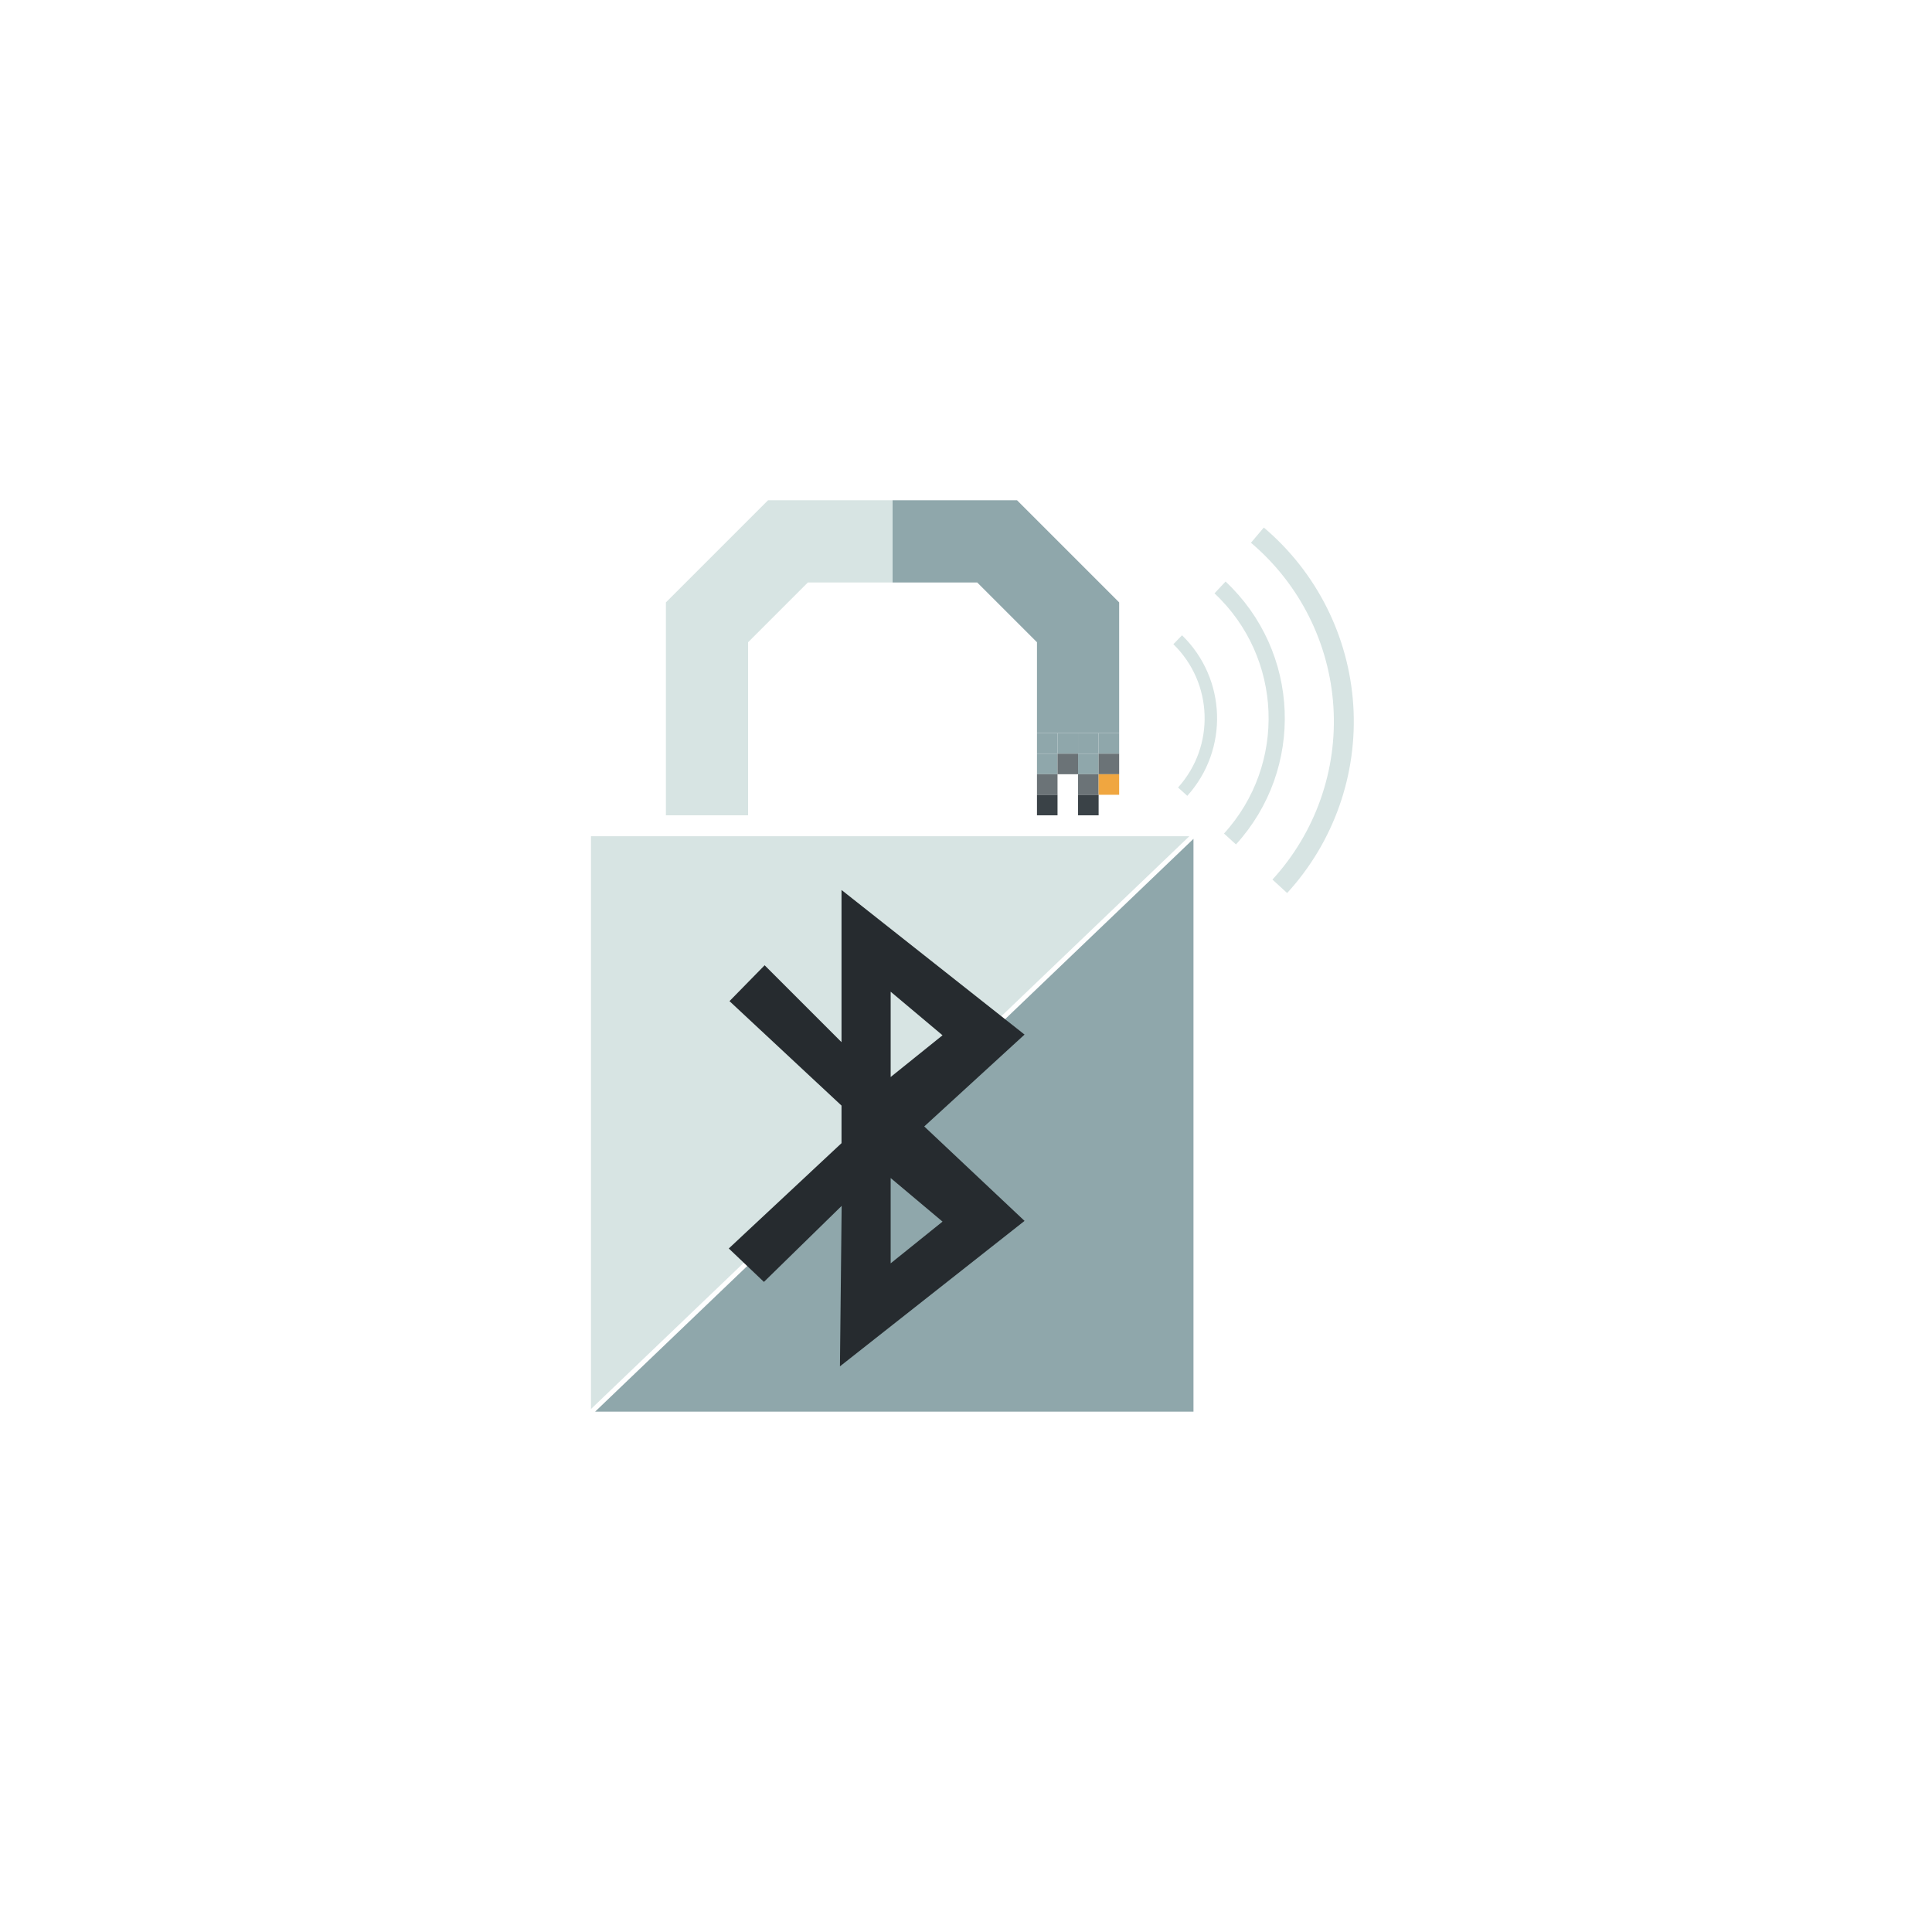
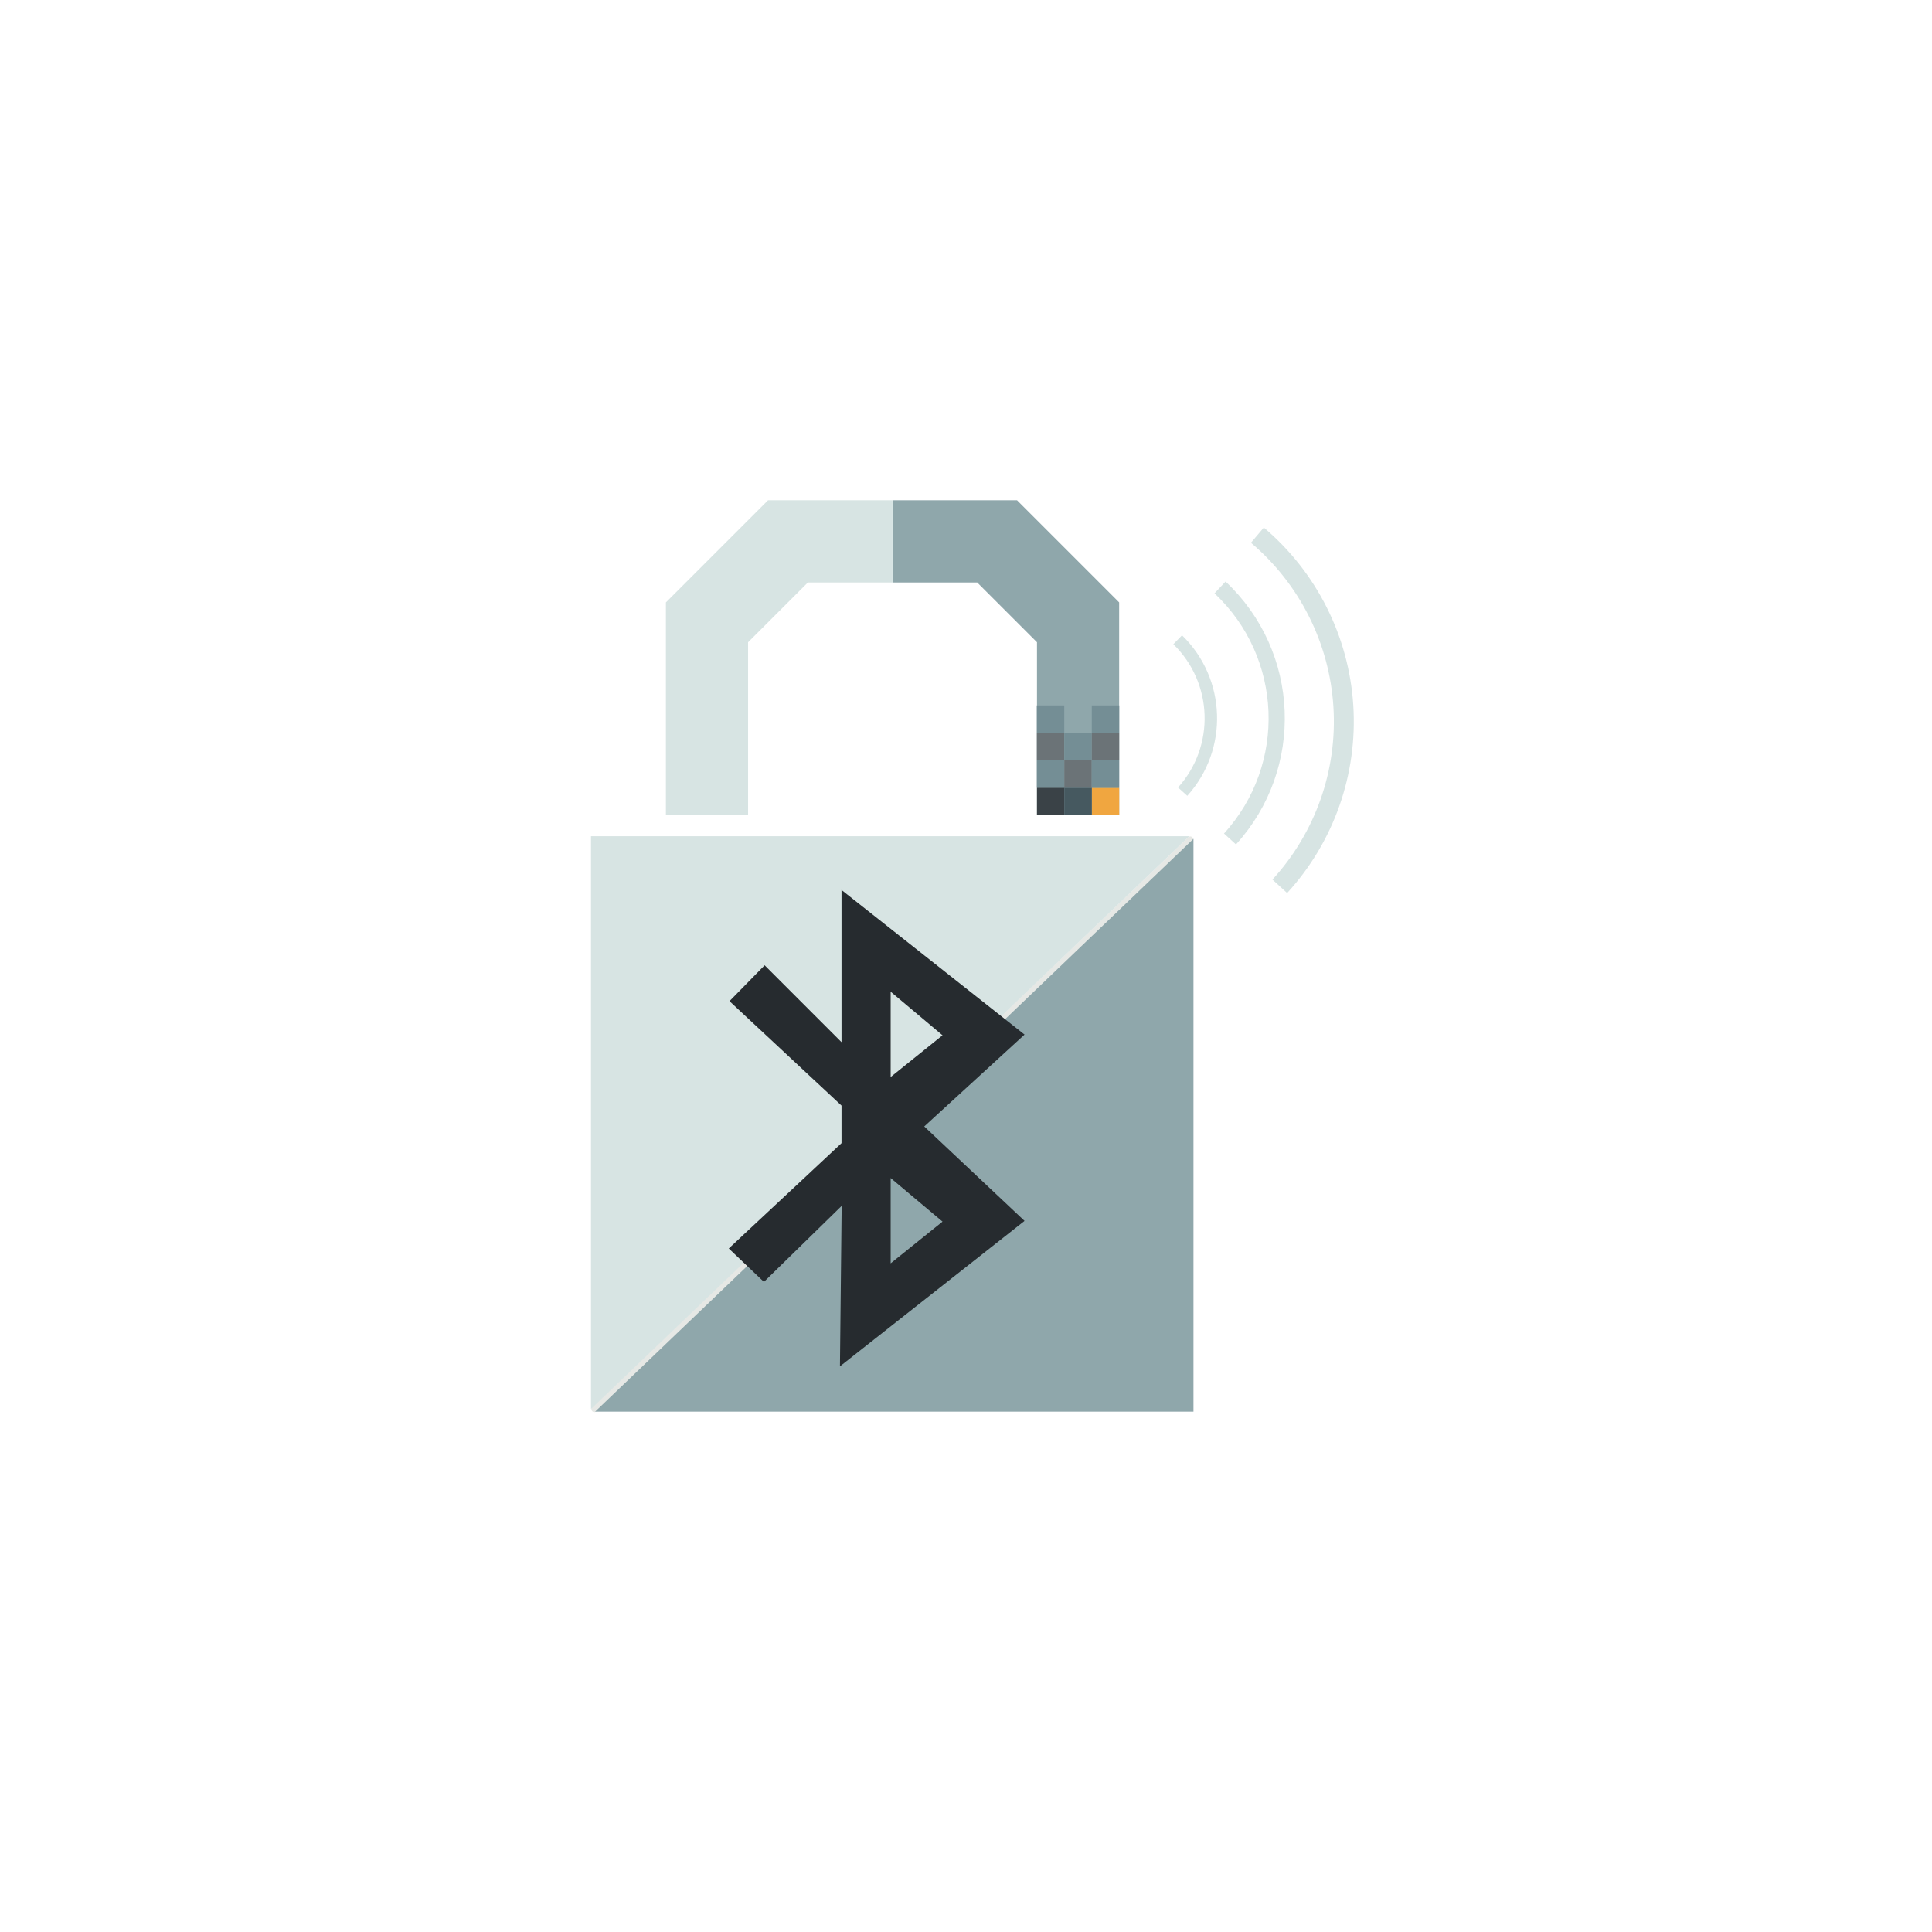
<svg xmlns="http://www.w3.org/2000/svg" width="512" height="512" viewBox="0 0 512 512">
-   <g transform="translate(256 256) scale(0.66) translate(-284 -265)">
-     <path d="M133.415 212.887V442.891L373.68 212.887Z" fill="#d7e4e3" />
-     <path d="M375.34 443.943V213.939L135.075 443.943Z" fill="#8fa7ab" />
-     <path d="M254.5 78h50l41 41v52.5h-33V135l-24-24h-34Z" fill="#8fa7ab" />
-     <path d="M254.5 78h-50l-41 41v85.5h33V135l24-24h34Z" fill="#d7e4e3" />
-     <rect x="312.5" y="171.5" width="8.25" height="8.25" fill="#8fa7ab" />
-     <rect x="320.75" y="171.5" width="8.25" height="8.25" fill="#8fa7ab" />
-     <rect x="329.0" y="171.5" width="8.25" height="8.25" fill="#8fa7ab" />
-     <rect x="337.25" y="171.5" width="8.25" height="8.25" fill="#8fa7ab" />
-     <rect x="312.5" y="179.75" width="8.25" height="8.25" fill="#8fa7ab" />
-     <rect x="320.75" y="179.75" width="8.25" height="8.25" fill="#6b7377" />
-     <rect x="329.0" y="179.75" width="8.25" height="8.25" fill="#8fa7ab" />
-     <rect x="337.25" y="179.75" width="8.25" height="8.25" fill="#6b7377" />
-     <rect x="312.5" y="188.0" width="8.25" height="8.25" fill="#6b7377" />
-     <rect x="329.0" y="188.0" width="8.25" height="8.25" fill="#6b7377" />
-     <rect x="337.25" y="188.0" width="8.25" height="8.25" fill="#f0a640" />
-     <rect x="312.5" y="196.25" width="8.25" height="8.25" fill="#3a4247" />
-     <rect x="329.0" y="196.25" width="8.25" height="8.25" fill="#3a4247" />
+   <g transform="translate(256 256) scale(0.66) translate(-270 -265)">
+     <line x1="360.038" y1="214.189" x2="120.774" y2="442.925" stroke="#e6e8e5" stroke-width="2.4" stroke-linecap="round" />
+     <path d="M119.415 212.887V442.891L359.68 212.887Z" fill="#d7e4e3" />
+     <path d="M361.34 443.943V213.939L121.075 443.943Z" fill="#8fa7ab" />
+     <path d="M240.5 78h50l41 41v85.5h-33V135l-24-24h-34Z" fill="#8fa7ab" />
+     <path d="M240.5 78h-50l-41 41v85.5h33V135l24-24h34Z" fill="#d7e4e3" />
+     <rect x="298.434" y="160.362" width="11.022" height="11.022" fill="#748e95" />
+     <rect x="320.509" y="160.362" width="11.022" height="11.022" fill="#748e95" />
+     <rect x="298.434" y="171.399" width="11.022" height="11.022" fill="#6b7377" />
+     <rect x="309.472" y="171.399" width="11.022" height="11.022" fill="#748e95" />
+     <rect x="320.509" y="171.412" width="11.022" height="11.022" fill="#6b7377" />
+     <rect x="298.434" y="182.437" width="11.022" height="11.022" fill="#748e95" />
+     <rect x="309.472" y="182.437" width="11.022" height="11.022" fill="#6b7377" />
+     <rect x="298.498" y="193.465" width="11.022" height="11.022" fill="#3a4247" />
+     <rect x="320.509" y="193.459" width="11.022" height="11.022" fill="#f0a640" />
+     <rect x="320.488" y="182.428" width="11.022" height="11.022" fill="#748e95" />
+     <rect x="309.493" y="193.465" width="11.022" height="11.022" fill="#465960" />
    <g fill="none" stroke="#d7e4e3" stroke-miterlimit="10">
-       <path d="M369 134c16.952 16.491 17.836 43.434 2 61" stroke-width="5" />
-       <path d="M386 113c28.713 26.915 30.494 71.898 4 101" stroke-width="6.5" />
-       <path d="M401 92c20.355 17.215 32.818 41.98 34.516 68.584s-7.515 52.753-25.516 72.416" stroke-width="8" />
+       <path d="M355 134c16.952 16.491 17.836 43.434 2 61" stroke-width="5" />
+       <path d="M372 113c28.713 26.915 30.494 71.898 4 101" stroke-width="6.5" />
+       <path d="M387 92c20.355 17.215 32.818 41.98 34.516 68.584s-7.515 52.753-25.516 72.416" stroke-width="8" />
    </g>
-     <path d="M234.015 295.517v-61.045l73.495 58.061-40.276 36.891 40.276 37.924-74.126 58.406.688-64.43-31.211 30.522-14.114-13.425 45.267-42.284v-15.089l-44.98-41.94 14.114-14.401 30.867 30.867v-.057ZM253.751 275.321l20.826 17.499-20.826 16.753v-34.252ZM253.751 350.136l20.826 17.499-20.826 16.753v-34.252Z" fill="#262b2f" fill-rule="evenodd" />
+     <path d="M220.015 295.517v-61.045l73.495 58.061-40.276 36.891 40.276 37.924-74.126 58.406.688-64.43-31.211 30.522-14.114-13.425 45.267-42.284v-15.089l-44.98-41.94 14.114-14.401 30.867 30.867v-.057ZM239.751 275.321l20.826 17.499-20.826 16.753v-34.252ZM239.751 350.136l20.826 17.499-20.826 16.753v-34.252Z" fill="#262b2f" fill-rule="evenodd" />
  </g>
</svg>
